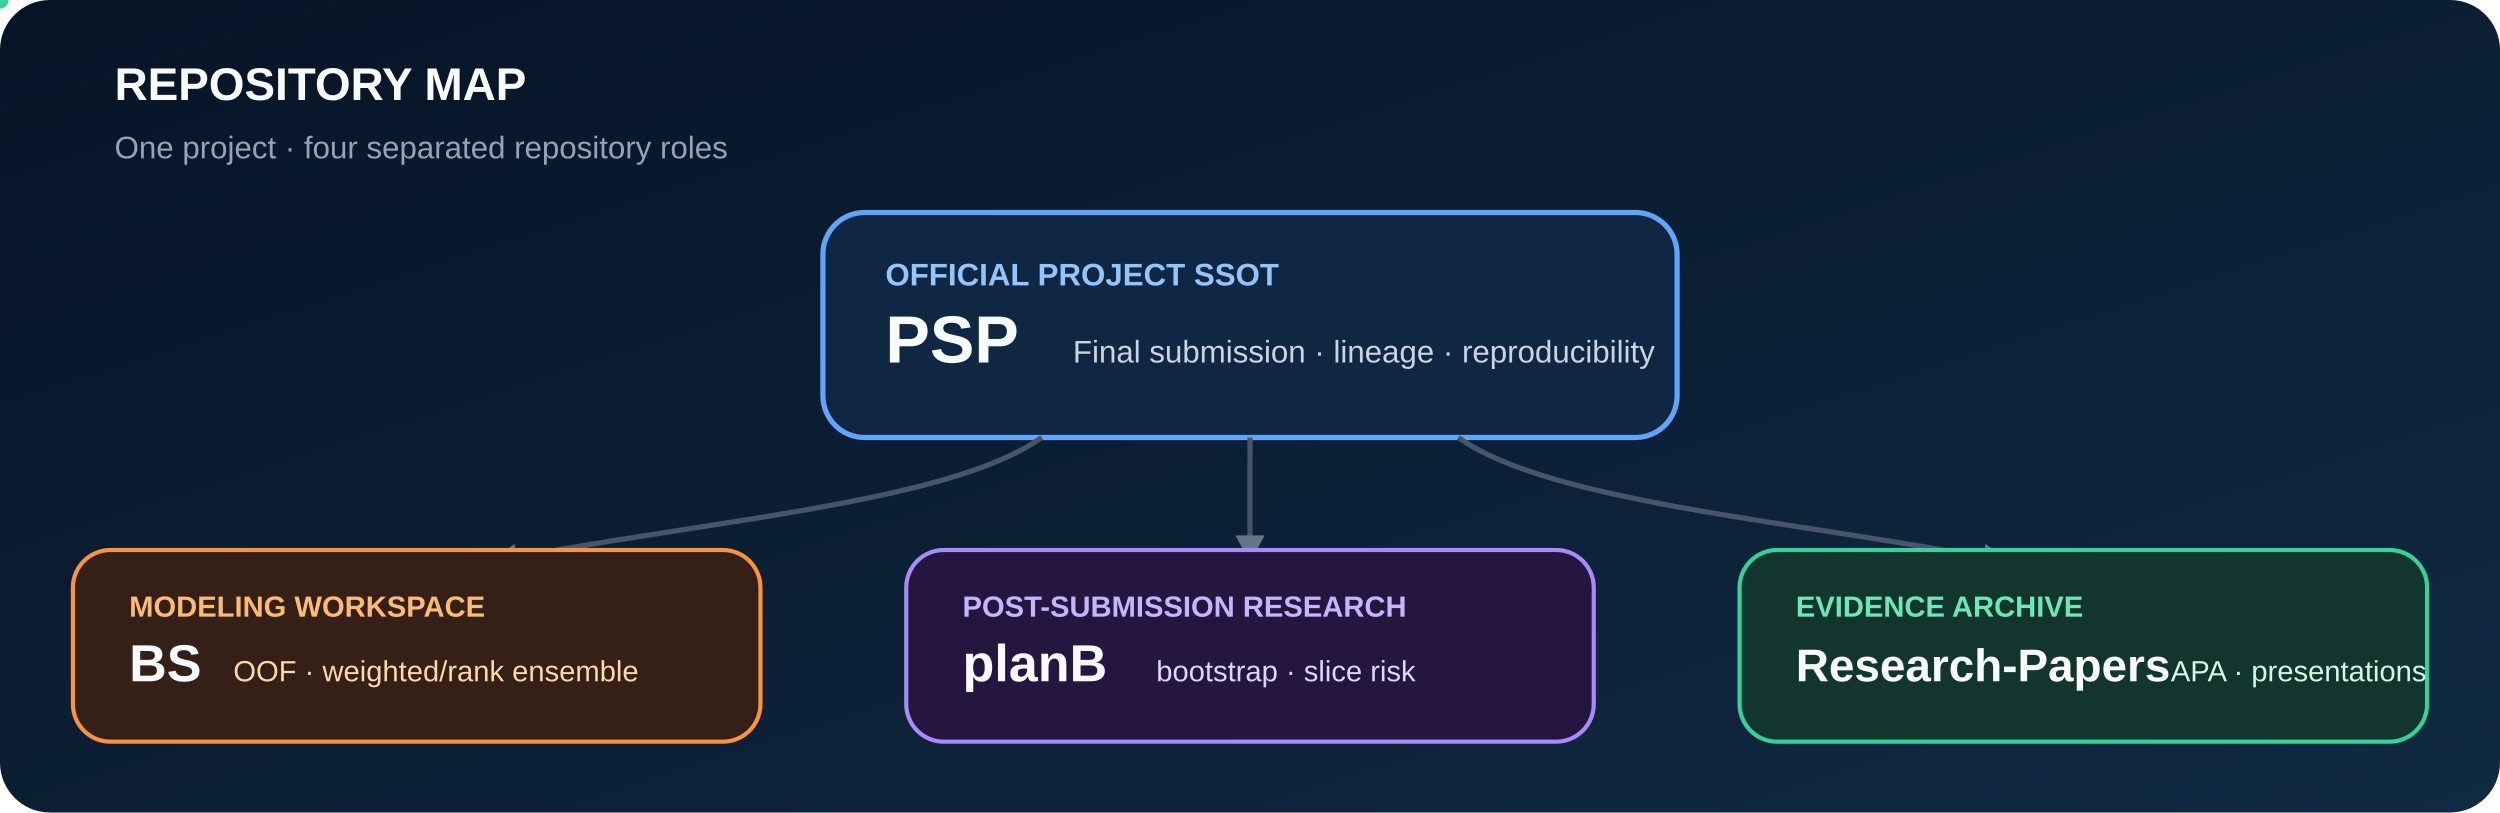
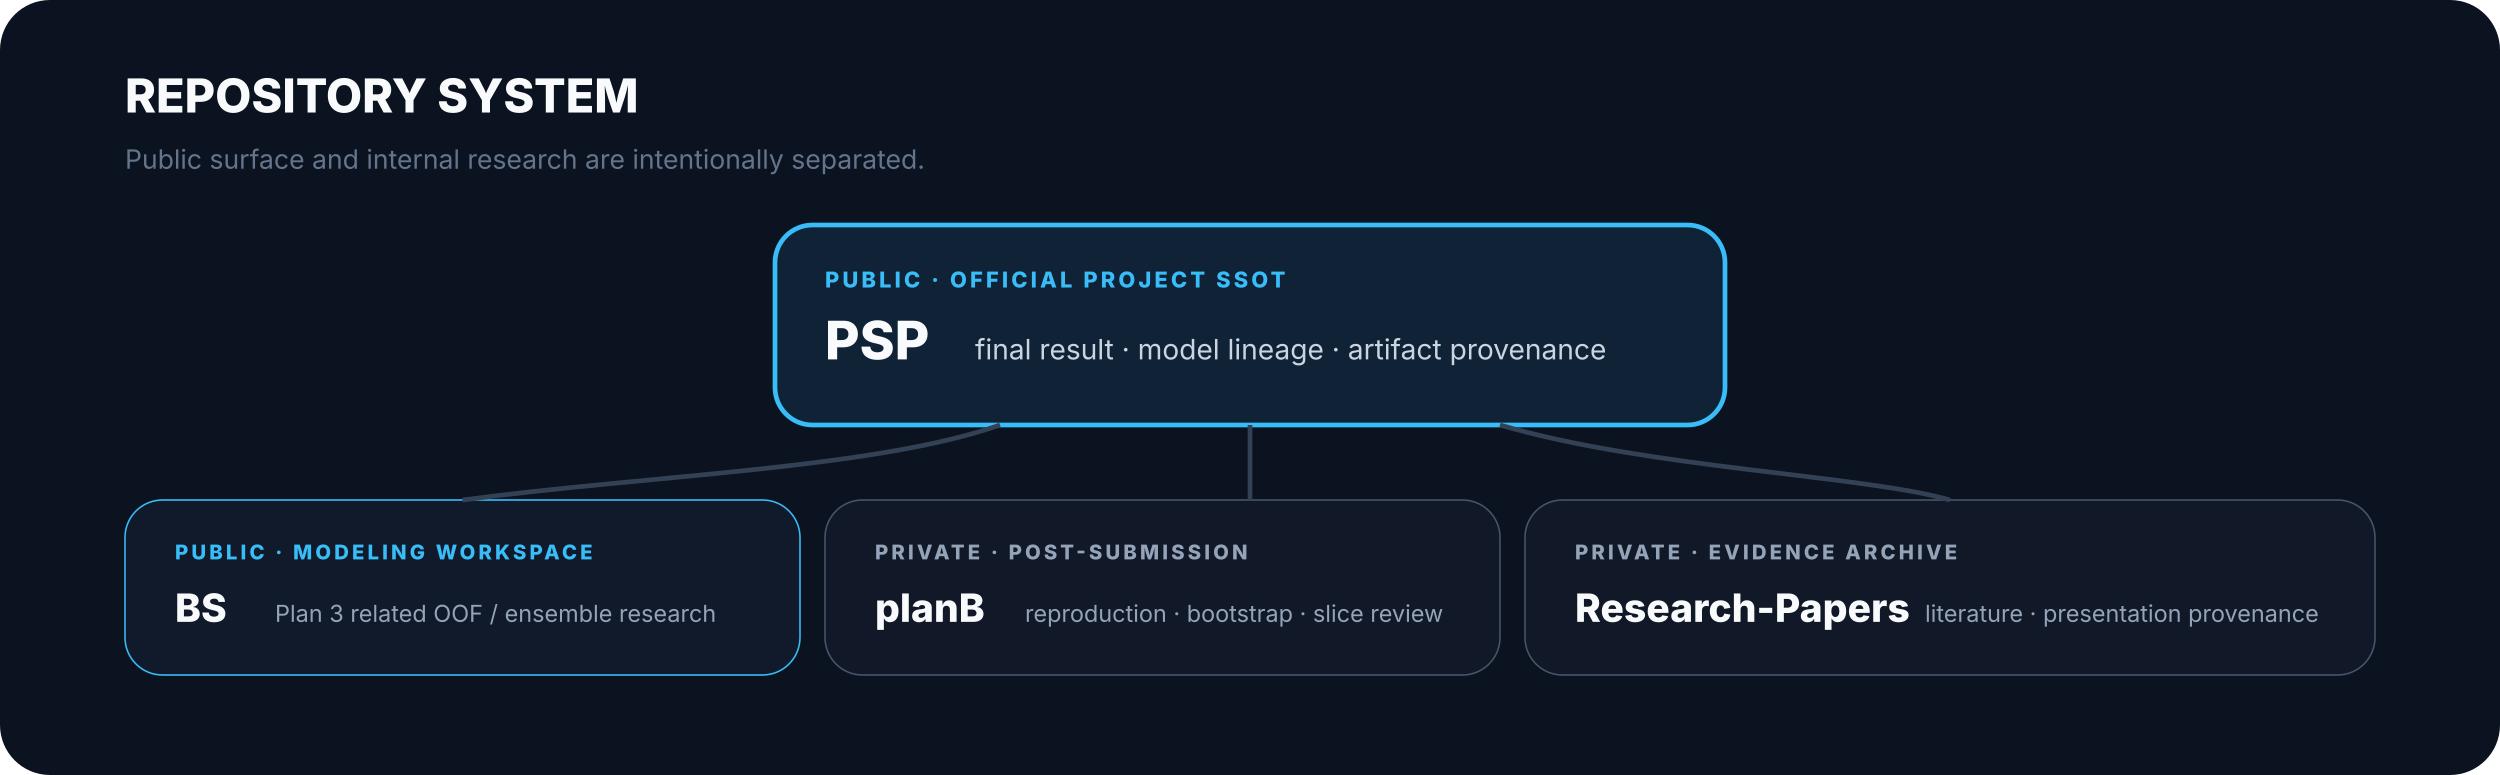
- <svg xmlns="http://www.w3.org/2000/svg" width="1200" height="390" viewBox="0 0 1200 390" role="img" aria-labelledby="title desc">
-   <defs>
-     <linearGradient id="bg" x1="0" y1="0" x2="1" y2="1">
-       <stop stop-color="#071426" />
-       <stop offset="1" stop-color="#102a43" />
-     </linearGradient>
-     <filter id="glow" x="-30%" y="-30%" width="160%" height="160%">
-       <feGaussianBlur stdDeviation="4" result="b" />
-       <feMerge>
-         <feMergeNode in="b" />
-         <feMergeNode in="SourceGraphic" />
-       </feMerge>
-     </filter>
-   </defs>
-   <rect width="1200" height="390" rx="24" fill="url(#bg)" />
-   <text x="55" y="48" fill="#f8fafc" font-family="Arial, sans-serif" font-size="22" font-weight="800">REPOSITORY MAP</text>
-   <text x="55" y="76" fill="#94a3b8" font-family="Arial, sans-serif" font-size="15">One project · four separated repository roles</text>
-   <g font-family="Arial, sans-serif">
-     <rect x="395" y="102" width="410" height="108" rx="20" fill="#0f2742" stroke="#60a5fa" stroke-width="2.5" />
-     <text x="425" y="137" fill="#93c5fd" font-size="15" font-weight="700">OFFICIAL PROJECT SSOT</text>
-     <text x="425" y="174" fill="#f8fafc" font-size="32" font-weight="800">PSP</text>
-     <text x="515" y="174" fill="#cbd5e1" font-size="15">Final submission · lineage · reproducibility</text>
-   </g>
-   <g stroke="#475569" stroke-width="2.5" fill="none">
-     <path d="M500 210 C455 242 335 250 235 270" />
-     <path d="M600 210 C600 238 600 248 600 270" />
-     <path d="M700 210 C745 242 865 250 965 270" />
-   </g>
-   <g fill="#64748b">
-     <path d="M235 270 l12 -9 2 14z" />
-     <path d="M600 270 l-7 -13 14 0z" />
-     <path d="M965 270 l-12 -9 -2 14z" />
-   </g>
-   <g font-family="Arial, sans-serif">
-     <rect x="35" y="264" width="330" height="92" rx="18" fill="#342016" stroke="#fb923c" stroke-width="2" />
-     <text x="62" y="296" fill="#fdba74" font-size="14" font-weight="700">MODELING WORKSPACE</text>
-     <text x="62" y="327" fill="#f8fafc" font-size="25" font-weight="800">BS</text>
-     <text x="112" y="327" fill="#fed7aa" font-size="14">OOF · weighted/rank ensemble</text>
-     <rect x="435" y="264" width="330" height="92" rx="18" fill="#24163f" stroke="#a78bfa" stroke-width="2" />
-     <text x="462" y="296" fill="#c4b5fd" font-size="14" font-weight="700">POST-SUBMISSION RESEARCH</text>
-     <text x="462" y="327" fill="#f8fafc" font-size="25" font-weight="800">planB</text>
-     <text x="555" y="327" fill="#ddd6fe" font-size="14">bootstrap · slice risk</text>
-     <rect x="835" y="264" width="330" height="92" rx="18" fill="#12352e" stroke="#34d399" stroke-width="2" />
-     <text x="862" y="296" fill="#6ee7b7" font-size="14" font-weight="700">EVIDENCE ARCHIVE</text>
-     <text x="862" y="327" fill="#f8fafc" font-size="22" font-weight="800">Research-Papers</text>
-     <text x="1042" y="327" fill="#d1fae5" font-size="14">APA · presentations</text>
-   </g>
-   <g filter="url(#glow)">
-     <circle r="4" fill="#fb923c">
-       <animate attributeName="cx" values="500;370;245" dur="4.0s" repeatCount="indefinite" />
-       <animate attributeName="cy" values="210;248;270" dur="4.0s" repeatCount="indefinite" />
-     </circle>
-     <circle r="4" fill="#a78bfa">
-       <animate attributeName="cx" values="600;600;600" dur="4.3s" repeatCount="indefinite" />
-       <animate attributeName="cy" values="210;244;270" dur="4.3s" repeatCount="indefinite" />
-     </circle>
-     <circle r="4" fill="#34d399">
-       <animate attributeName="cx" values="700;830;955" dur="4.6s" repeatCount="indefinite" />
-       <animate attributeName="cy" values="210;248;270" dur="4.6s" repeatCount="indefinite" />
-     </circle>
+ <svg xmlns="http://www.w3.org/2000/svg" width="1600" height="496" viewBox="0 0 1600 496" role="img" aria-labelledby="title desc">
+   <rect width="1600" height="496" rx="32" fill="#0B1220" />
+   <g font-family="system-ui, -apple-system, BlinkMacSystemFont, 'Segoe UI', sans-serif">
+     <g data-title="true">
+       <text x="80" y="72" fill="#F8FAFC" font-size="30" font-weight="820">
+         <tspan>REPOSITORY SYSTEM</tspan>
+       </text>
+     </g>
+     <text x="80" y="108" fill="#64748B" font-size="17">
+       <tspan>Public surface and internal research are intentionally separated.</tspan>
+     </text>
+     <g data-grid="16">
+       <rect x="496" y="144" width="608" height="128" rx="24" fill="#0F2236" stroke="#38BDF8" stroke-width="3" />
+       <rect x="80" y="320" width="432" height="112" rx="24" fill="#101A2B" stroke="#38BDF8" />
+       <rect x="528" y="320" width="432" height="112" rx="24" fill="#111827" stroke="#475569" />
+       <rect x="976" y="320" width="544" height="112" rx="24" fill="#111827" stroke="#475569" />
+     </g>
+     <text x="528" y="184" fill="#38BDF8" font-size="14" font-weight="820" letter-spacing="2">
+       <tspan>PUBLIC · OFFICIAL PROJECT SSOT</tspan>
+     </text>
+     <text x="528" y="230" fill="#F8FAFC" font-size="34" font-weight="840">
+       <tspan>PSP</tspan>
+     </text>
+     <text x="624" y="230" fill="#CBD5E1" font-size="18">
+       <tspan>final result · model lineage · artifact provenance</tspan>
+     </text>
+     <path d="M640 272 C560 300 416 304 296 320" stroke="#334155" stroke-width="3" fill="none" />
+     <path d="M800 272 V320" stroke="#334155" stroke-width="3" />
+     <path d="M960 272 C1056 300 1192 304 1248 320" stroke="#334155" stroke-width="3" fill="none" />
+     <text x="112" y="358" fill="#38BDF8" font-size="13" font-weight="800" letter-spacing="2">
+       <tspan>PUBLIC · MODELING WORKSPACE</tspan>
+     </text>
+     <text x="112" y="398" fill="#F8FAFC" font-size="25" font-weight="800">
+       <tspan>BS</tspan>
+     </text>
+     <text x="176" y="398" fill="#94A3B8" font-size="15">
+       <tspan>Plan 3 related OOF / ensemble research</tspan>
+     </text>
+     <text x="560" y="358" fill="#94A3B8" font-size="13" font-weight="800" letter-spacing="2">
+       <tspan>PRIVATE · POST-SUBMISSION</tspan>
+     </text>
+     <text x="560" y="398" fill="#F8FAFC" font-size="25" font-weight="800">
+       <tspan>planB</tspan>
+     </text>
+     <text x="656" y="398" fill="#94A3B8" font-size="15">
+       <tspan>reproduction · bootstrap · slice review</tspan>
+     </text>
+     <text x="1008" y="358" fill="#94A3B8" font-size="13" font-weight="800" letter-spacing="2">
+       <tspan>PRIVATE · EVIDENCE ARCHIVE</tspan>
+     </text>
+     <text x="1008" y="398" fill="#F8FAFC" font-size="25" font-weight="800">
+       <tspan>Research-Papers</tspan>
+     </text>
+     <text x="1232" y="398" fill="#94A3B8" font-size="15">
+       <tspan>literature · presentation provenance</tspan>
+     </text>
  </g>
</svg>
